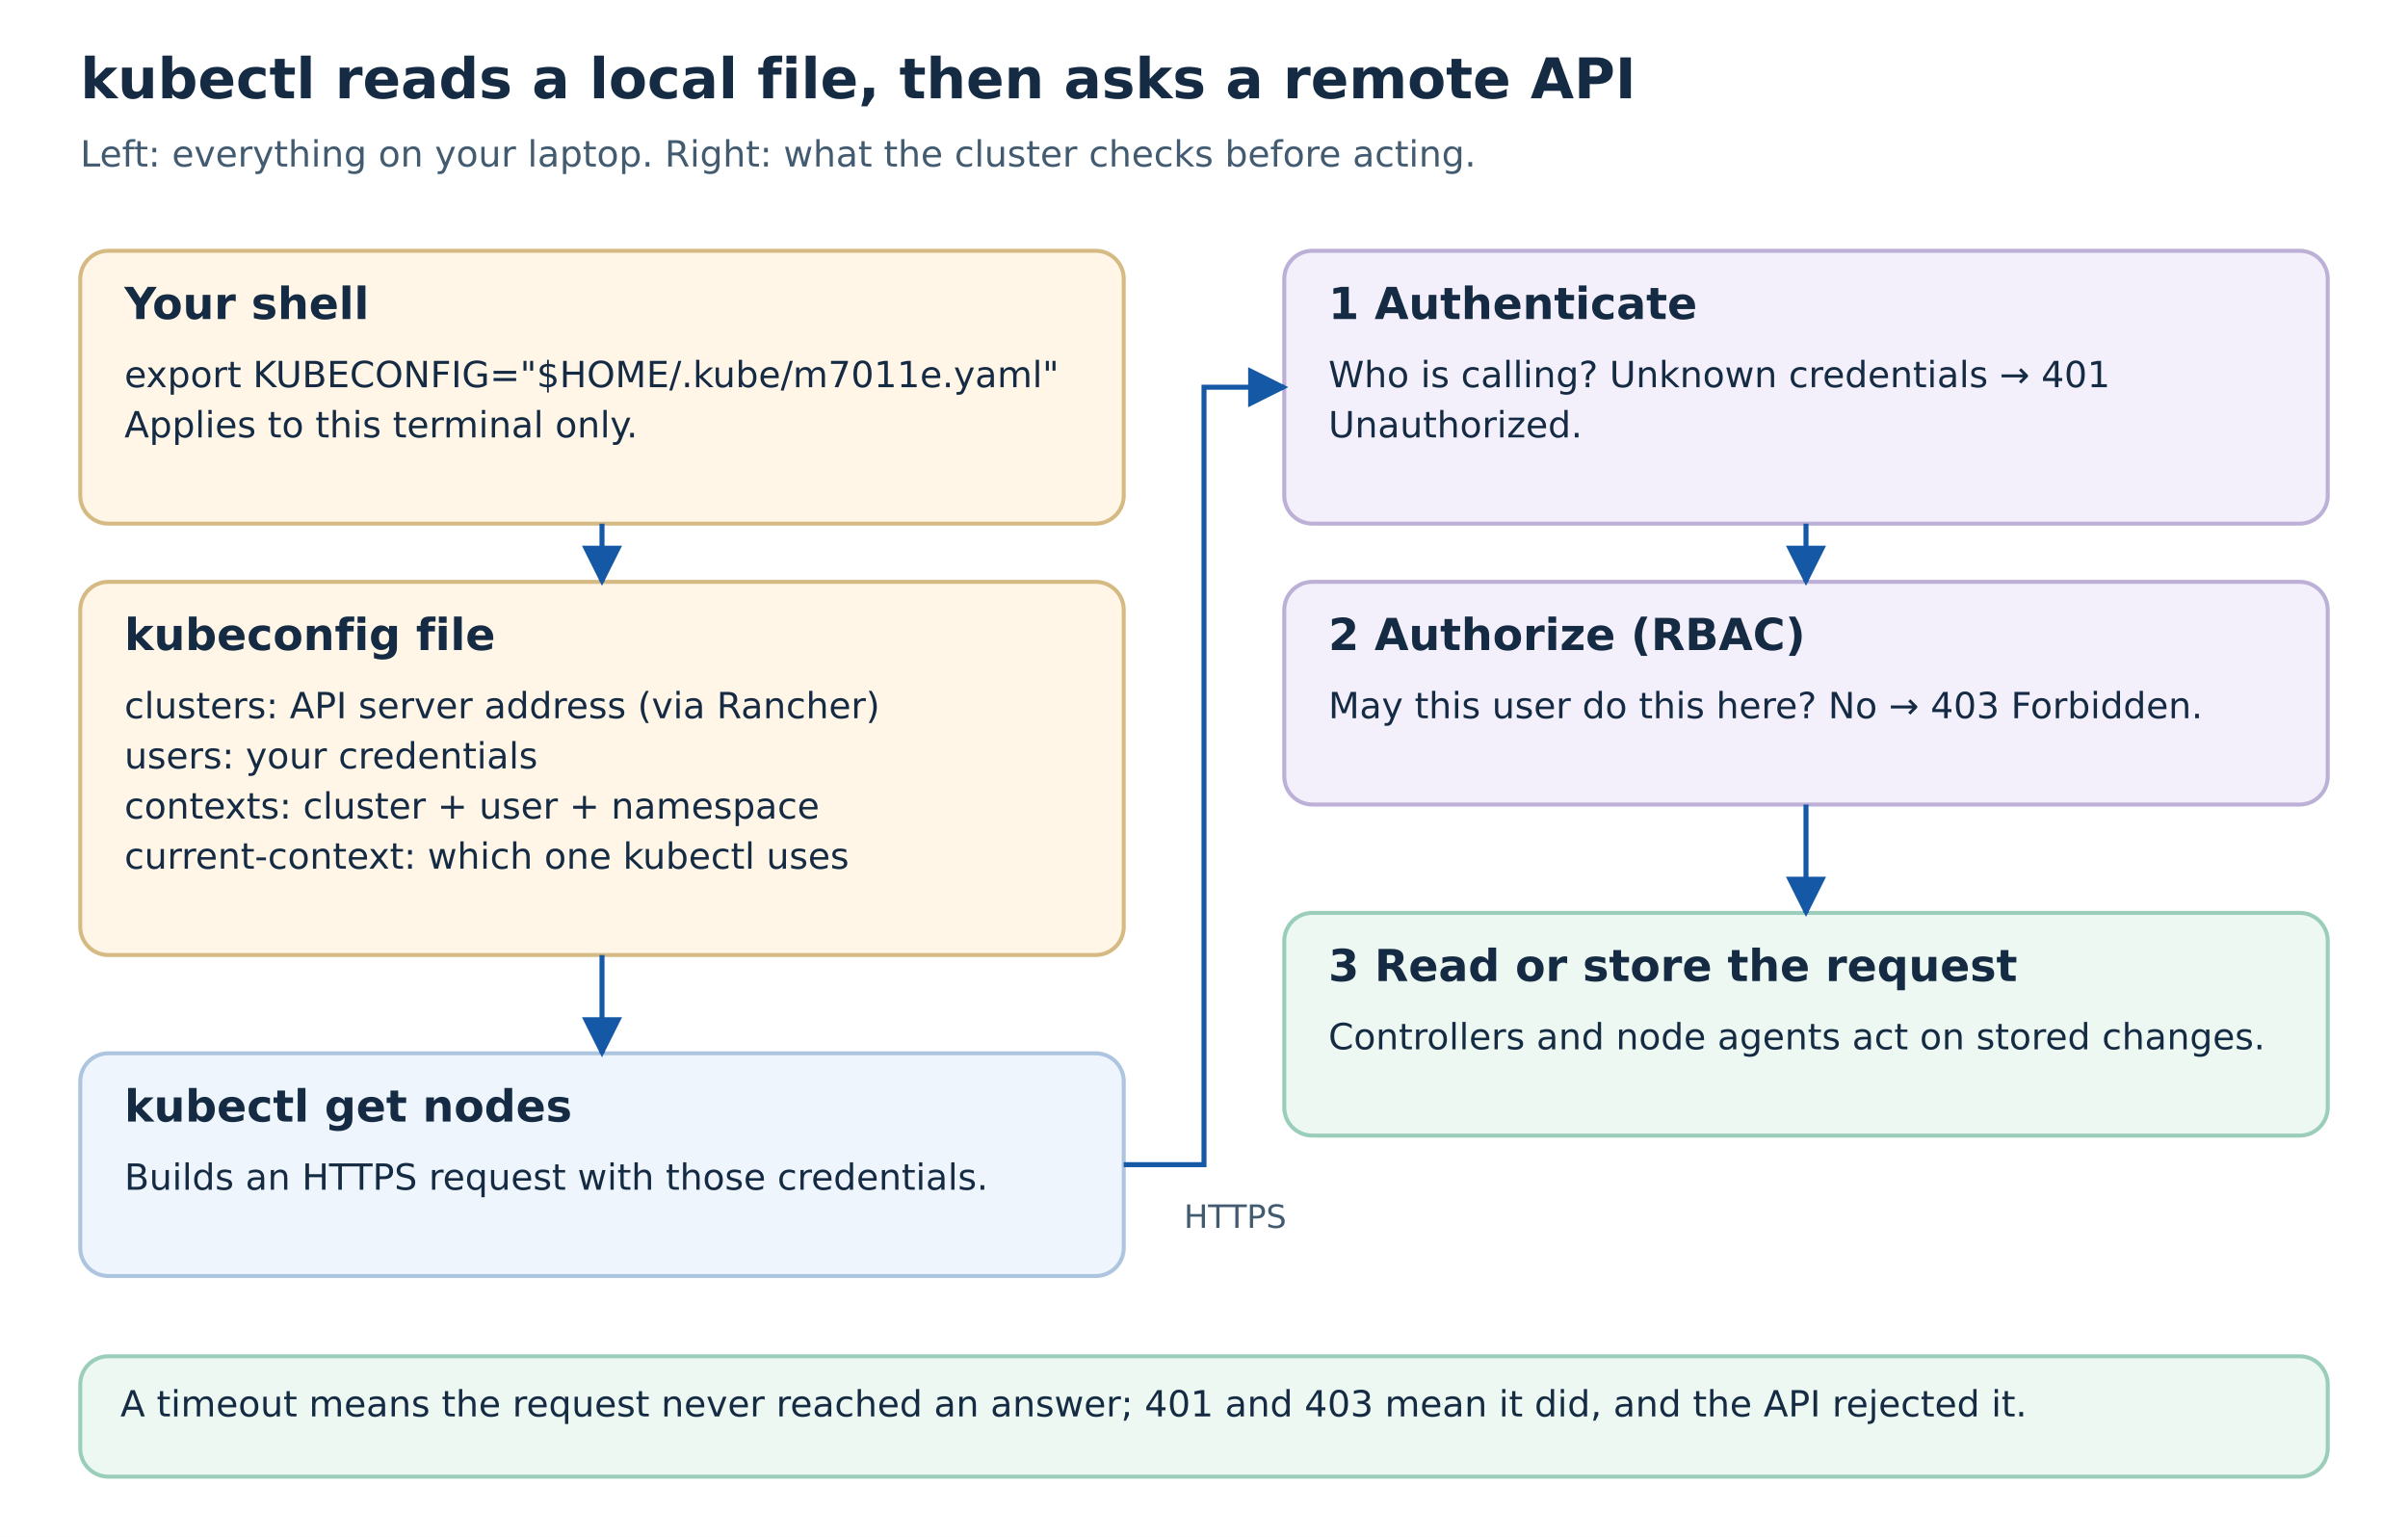
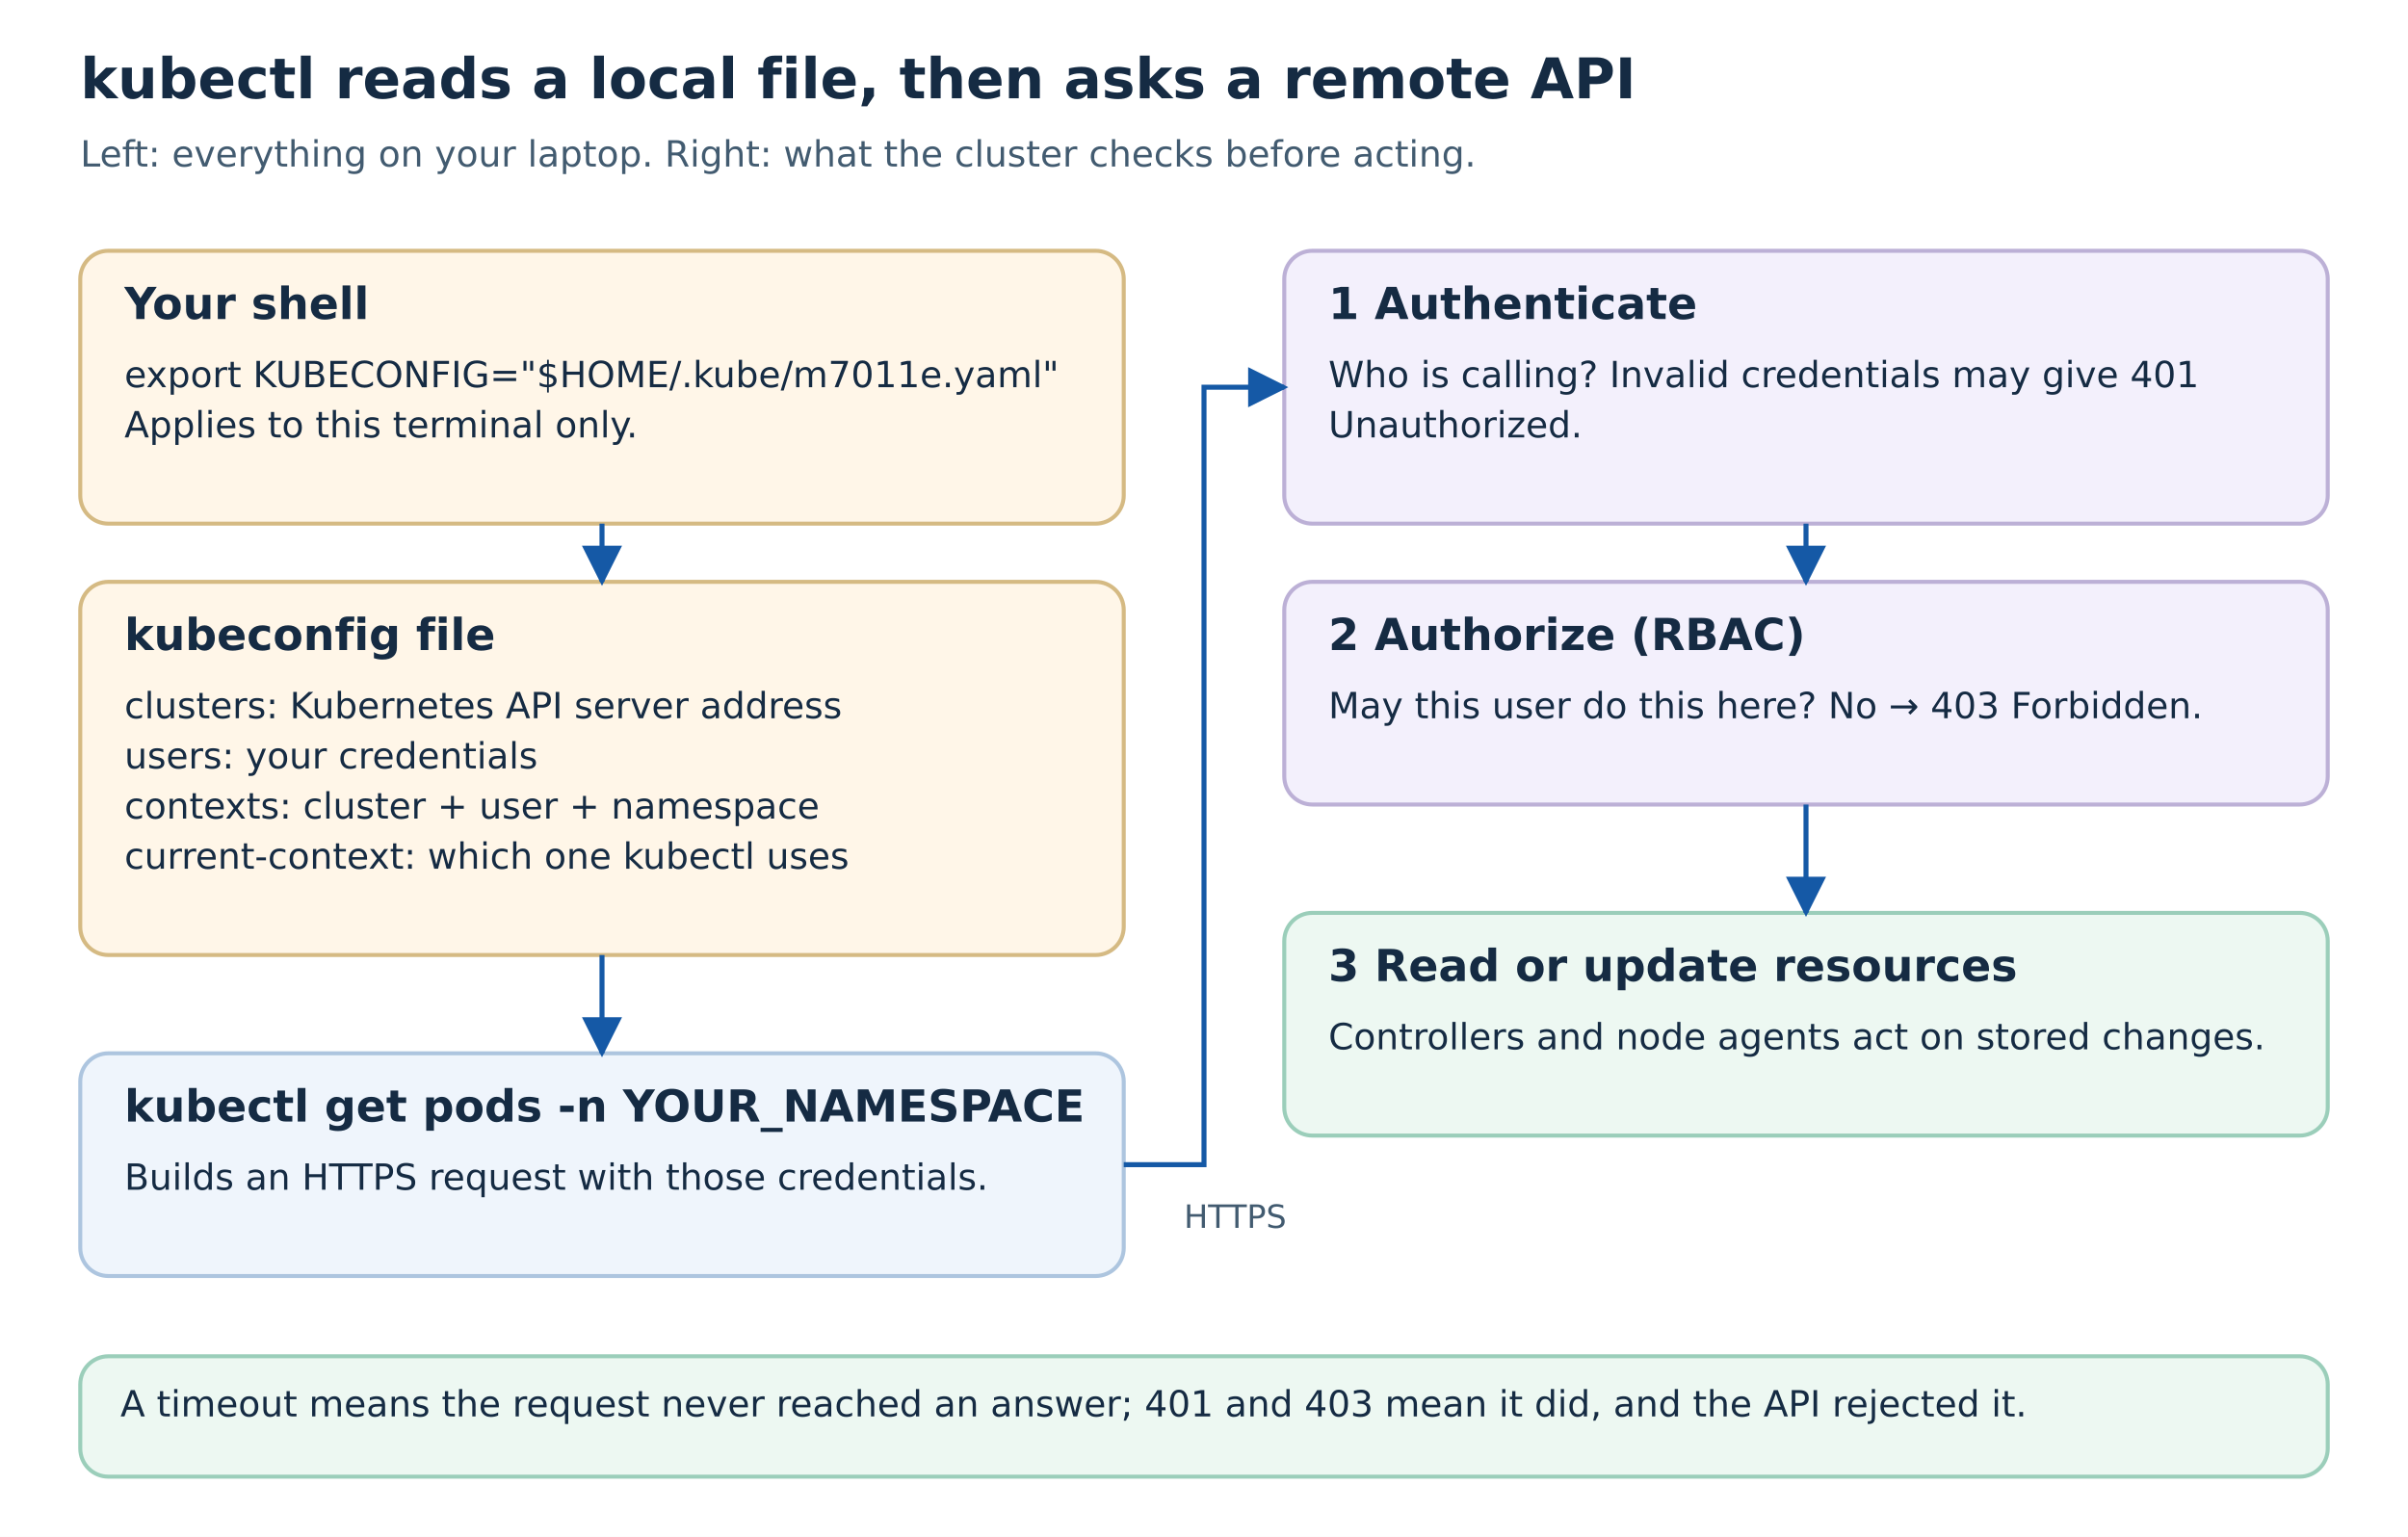
<svg xmlns="http://www.w3.org/2000/svg" width="1200" height="766" viewBox="0 0 1200 766" role="img" aria-labelledby="title description">
  <defs>
    <marker id="arrow" viewBox="0 0 10 10" refX="9" refY="5" markerWidth="8" markerHeight="8" orient="auto-start-reverse">
      <path d="M0 0 L10 5 L0 10 Z" fill="#1559a6" />
    </marker>
  </defs>
  <rect width="1200" height="766" fill="#fff" />
  <style>text{font-family:'DejaVu Sans',sans-serif;fill:#152b43}.body{font-size:18px}.muted{fill:#425b70;font-size:18px}.heading{font-size:23px;font-weight:700}.code{font-family:'DejaVu Sans Mono',monospace;font-size:17px}</style>
  <text id="text-1" x="40" y="49" class="body" font-size="28px" style="font-size:28px" font-weight="700">kubectl reads a local file, then asks a remote API</text>
  <text id="text-2" x="40" y="83" class="muted">Left: everything on your laptop. Right: what the cluster checks before acting.</text>
  <rect x="40" y="125" width="520" height="136" rx="14" fill="#fff6e8" stroke="#d5ba83" stroke-width="2" />
  <text id="text-3" x="62" y="159" class="heading" font-size="22px" style="font-size:22px">Your shell</text>
  <text id="text-4" x="62" y="193" class="body">export KUBECONFIG="$HOME/.kube/m7011e.yaml"</text>
  <text id="text-5" x="62" y="218" class="body">Applies to this terminal only.</text>
  <rect x="40" y="290" width="520" height="186" rx="14" fill="#fff6e8" stroke="#d5ba83" stroke-width="2" />
  <text id="text-6" x="62" y="324" class="heading" font-size="22px" style="font-size:22px">kubeconfig file</text>
-   <text id="text-7" x="62" y="358" class="body">clusters: API server address (via Rancher)</text>
+   <text id="text-7" x="62" y="358" class="body">clusters: Kubernetes API server address</text>
  <text id="text-8" x="62" y="383" class="body">users: your credentials</text>
  <text id="text-9" x="62" y="408" class="body">contexts: cluster + user + namespace</text>
  <text id="text-10" x="62" y="433" class="body">current-context: which one kubectl uses</text>
  <rect x="40" y="525" width="520" height="111" rx="14" fill="#eff5fc" stroke="#adc5df" stroke-width="2" />
-   <text id="text-11" x="62" y="559" class="heading" font-size="22px" style="font-size:22px">kubectl get nodes</text>
+   <text id="text-11" x="62" y="559" class="heading" font-size="22px" style="font-size:22px">kubectl get pods -n YOUR_NAMESPACE</text>
  <text id="text-12" x="62" y="593" class="body">Builds an HTTPS request with those credentials.</text>
  <rect x="640" y="125" width="520" height="136" rx="14" fill="#f3f0fc" stroke="#bcb0d6" stroke-width="2" />
  <text id="text-13" x="662" y="159" class="heading" font-size="22px" style="font-size:22px">1 Authenticate</text>
-   <text id="text-14" x="662" y="193" class="body">Who is calling? Unknown credentials → 401</text>
+   <text id="text-14" x="662" y="193" class="body">Who is calling? Invalid credentials may give 401</text>
  <text id="text-15" x="662" y="218" class="body">Unauthorized.</text>
  <rect x="640" y="290" width="520" height="111" rx="14" fill="#f3f0fc" stroke="#bcb0d6" stroke-width="2" />
  <text id="text-16" x="662" y="324" class="heading" font-size="22px" style="font-size:22px">2 Authorize (RBAC)</text>
  <text id="text-17" x="662" y="358" class="body">May this user do this here? No → 403 Forbidden.</text>
  <rect x="640" y="455" width="520" height="111" rx="14" fill="#edf8f2" stroke="#9bceba" stroke-width="2" />
-   <text id="text-18" x="662" y="489" class="heading" font-size="22px" style="font-size:22px">3 Read or store the request</text>
+   <text id="text-18" x="662" y="489" class="heading" font-size="22px" style="font-size:22px">3 Read or update resources</text>
  <text id="text-19" x="662" y="523" class="body">Controllers and node agents act on stored changes.</text>
  <path d="M300.0 261.0 L300.0 290.0" fill="none" stroke="#1559a6" stroke-width="2.5" marker-end="url(#arrow)" />
  <path d="M300.0 476.0 L300.0 525.0" fill="none" stroke="#1559a6" stroke-width="2.5" marker-end="url(#arrow)" />
  <path d="M560 580.5 L600 580.5 L600 193.0 L640 193.0" fill="none" stroke="#1559a6" stroke-width="2.5" marker-end="url(#arrow)" />
  <text id="text-20" x="590" y="612" class="muted" text-anchor="start" font-size="16px" style="font-size:16px">HTTPS</text>
  <path d="M900.0 261.0 L900.0 290.0" fill="none" stroke="#1559a6" stroke-width="2.5" marker-end="url(#arrow)" />
  <path d="M900.0 401.0 L900.0 455.0" fill="none" stroke="#1559a6" stroke-width="2.5" marker-end="url(#arrow)" />
  <rect x="40" y="676" width="1120" height="60" rx="14" fill="#edf8f2" stroke="#9bceba" stroke-width="2" />
  <text id="text-21" x="60" y="706" class="body">A timeout means the request never reached an answer; 401 and 403 mean it did, and the API rejected it.</text>
</svg>
